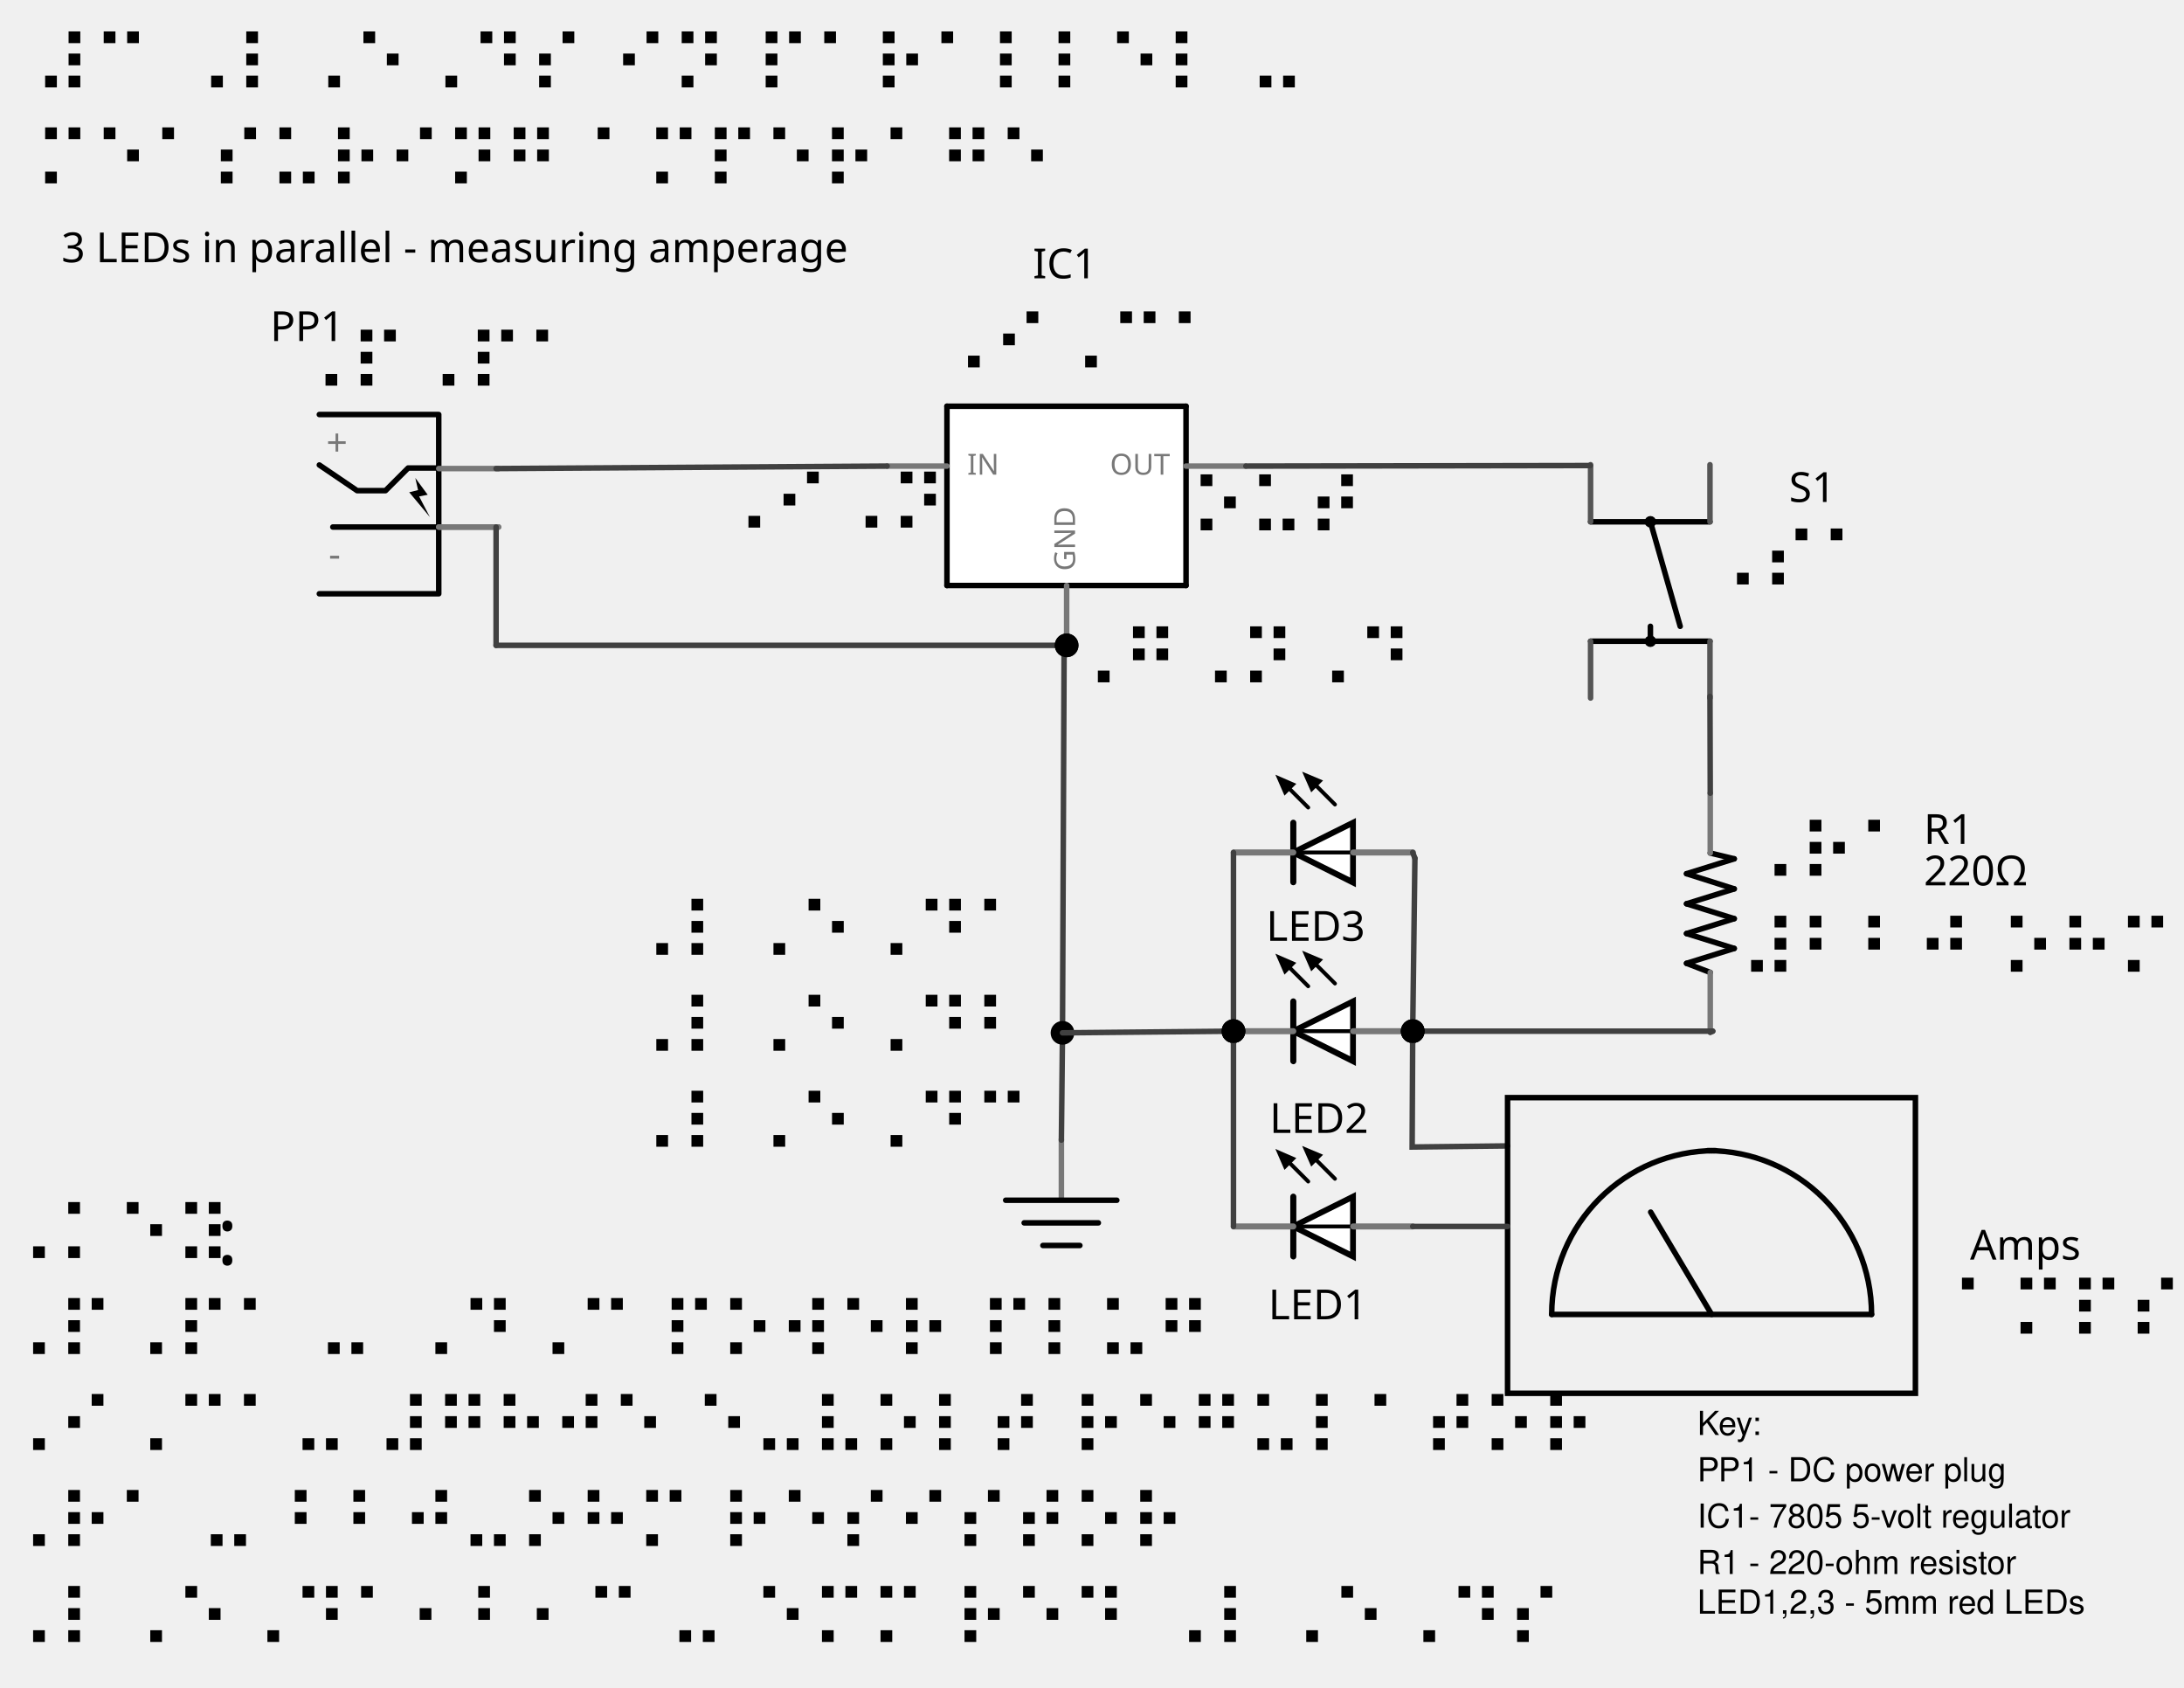
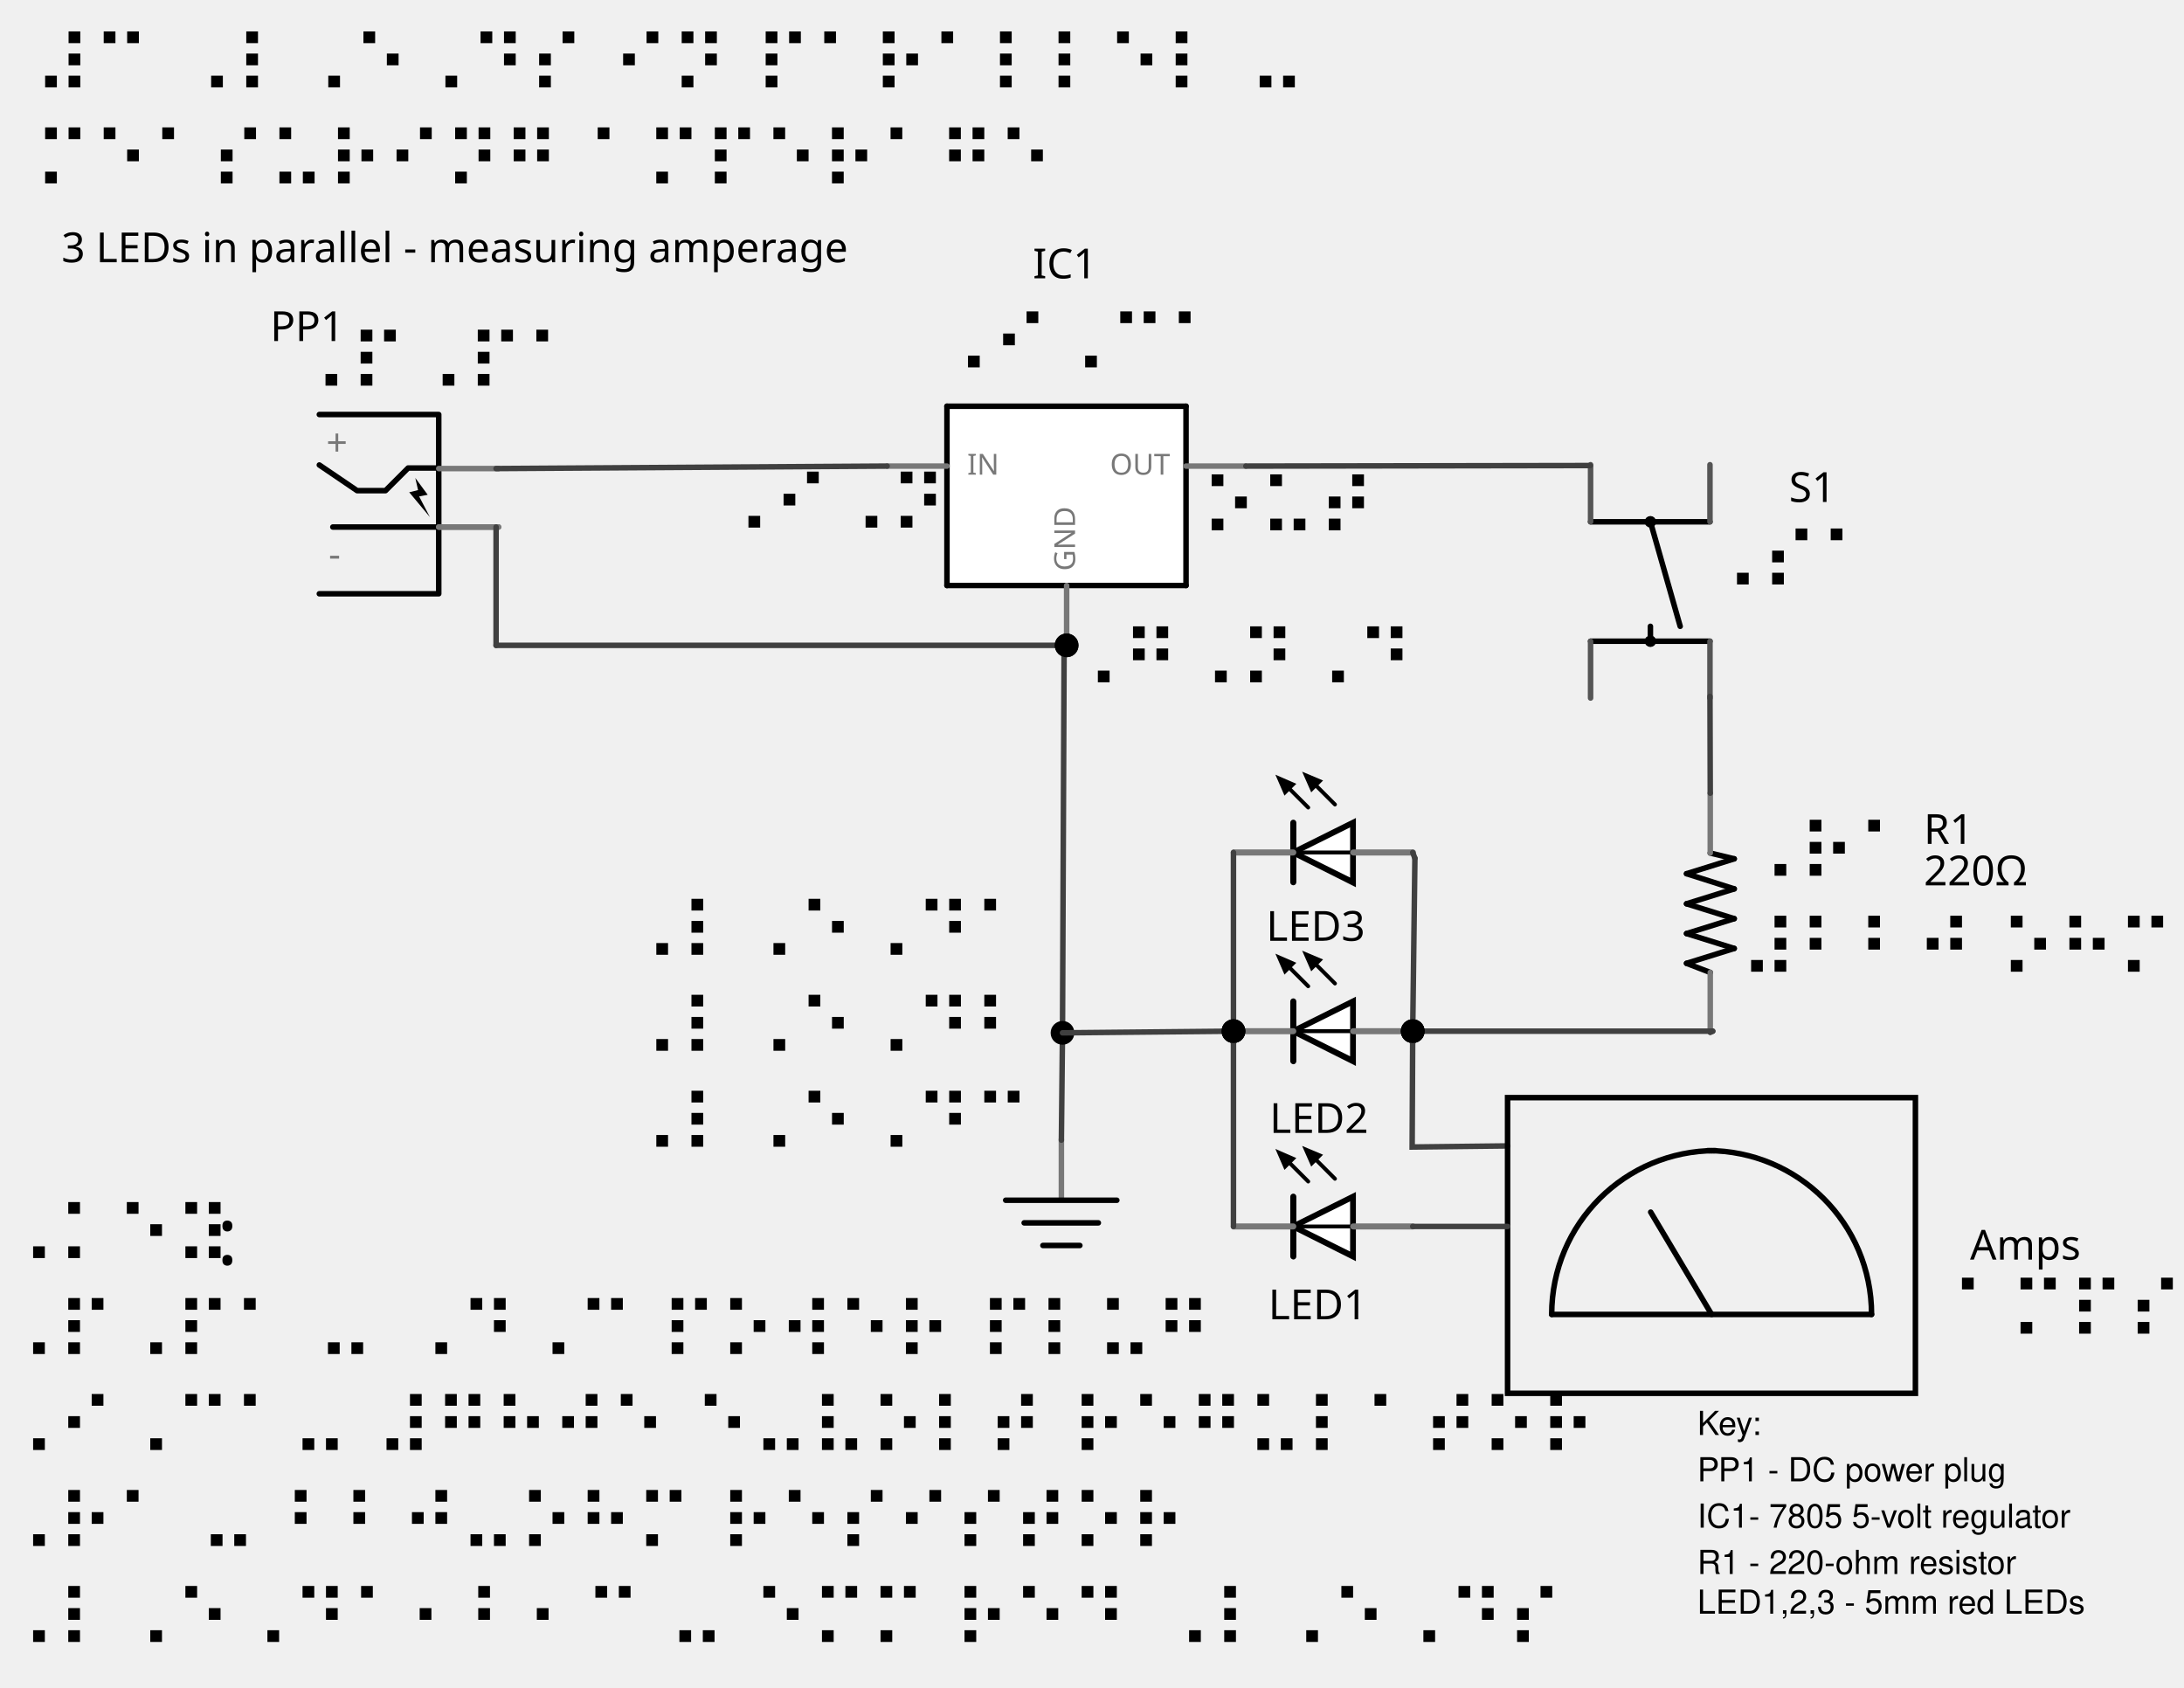
<svg xmlns="http://www.w3.org/2000/svg" version="1.1" x="0px" y="0px" viewBox="0 0 792 612" style="enable-background:new 0 0 792 612;" xml:space="preserve">
  <style type="text/css">
	.st0{fill:none;stroke:#000000;stroke-width:2;stroke-linecap:round;stroke-linejoin:round;}
	.st1{fill:none;stroke:#787878;stroke-width:2;stroke-linecap:round;stroke-linejoin:round;}
	.st2{fill:#787878;}
	.st3{font-family:'ArialMT';}
	.st4{font-size:13.542px;}
	.st5{fill:#FFFFFF;}
	.st6{fill:none;stroke:#000000;stroke-width:2;stroke-linecap:round;}
	.st7{fill:none;stroke:#787878;stroke-width:2;stroke-linecap:round;}
	.st8{fill:none;stroke:#000000;stroke-width:2;}
	.st9{fill:none;stroke:#555555;stroke-width:2;stroke-linecap:round;}
	.st10{fill:none;}
	.st11{fill:none;stroke:#404040;stroke-width:2;stroke-linecap:round;}
	.st12{font-size:10.533px;}
	.st13{font-size:15.047px;}
	.st14{font-family:'Helvetica';}
	.st15{font-size:12px;}
	.st16{enable-background:new    ;}
	.st17{font-family:'AppleBraille';}
	.st18{font-size:29px;}
	.st19{font-family:'MyriadPro-Regular';}
</style>
  <g id="Layer_1">
    <polyline class="st0" points="159.1,169.7 148,169.7 139.8,177.9 129.5,177.9 115.8,168.6  " />
    <polyline class="st0" points="159.1,191.1 145.3,191.1 120.7,191.1  " />
    <polyline id="box_1_" class="st0" points="115.8,215.3 159.1,215.3 159.1,150.3 115.8,150.3  " />
    <polygon points="150.6,173.3 155.1,179.4 152,180 155.9,187.5 148.4,178.5 151.6,177.7  " />
    <line id="connector2pin" class="st1" x1="159.1" y1="191.1" x2="180.8" y2="191.1" />
    <line id="connector0pin" class="st1" x1="159.1" y1="169.9" x2="180.8" y2="169.9" />
    <line id="connector1pin" class="st1" x1="159.1" y1="191.1" x2="180.8" y2="191.1" />
    <text transform="matrix(-1 0 0 1 123.5173 205.6664)" class="st2 st3 st4">-</text>
    <text transform="matrix(-1 0 0 1 126.029 165.2523)" class="st2 st3 st4">+</text>
    <rect x="343.4" y="147.3" class="st5" width="86.7" height="65" />
    <line class="st6" x1="343.4" y1="212.3" x2="430.1" y2="212.3" />
    <line class="st6" x1="430.1" y1="212.3" x2="430.1" y2="147.3" />
    <line class="st6" x1="430.1" y1="147.3" x2="343.4" y2="147.3" />
    <line class="st6" x1="343.4" y1="147.3" x2="343.4" y2="212.3" />
    <line id="connector1pin_1_" class="st7" x1="321.7" y1="169" x2="343.4" y2="169" />
    <line id="connector0pin_1_" class="st7" x1="386.8" y1="234" x2="386.8" y2="212.3" />
    <line id="connector2pin_1_" class="st7" x1="451.8" y1="169" x2="430.1" y2="169" />
    <line class="st6" x1="598.5" y1="227.1" x2="598.5" y2="232.5" />
    <line class="st6" x1="598.5" y1="189.2" x2="609.3" y2="227.1" />
    <circle class="st8" cx="598.5" cy="189.2" r="1.1" />
    <circle class="st8" cx="598.5" cy="232.5" r="1.1" />
    <line class="st6" x1="620.1" y1="232.5" x2="576.8" y2="232.5" />
    <line class="st6" x1="620.1" y1="189.2" x2="576.8" y2="189.2" />
    <line id="connector3pin" class="st9" x1="576.8" y1="168.5" x2="576.8" y2="189.2" />
    <line id="connector2pin_2_" class="st9" x1="620.1" y1="168.5" x2="620.1" y2="189.2" />
    <line id="connector1pin_2_" class="st9" x1="576.8" y1="253.1" x2="576.8" y2="232.5" />
    <line id="connector0pin_2_" class="st9" x1="620.1" y1="253.1" x2="620.1" y2="232.5" />
    <line class="st6" x1="620.2" y1="352.6" x2="611.6" y2="349.3" />
    <line class="st6" x1="611.6" y1="349.3" x2="628.9" y2="343.9" />
    <line class="st6" x1="628.9" y1="343.9" x2="611.6" y2="338.5" />
    <line class="st6" x1="611.6" y1="338.5" x2="628.9" y2="333.1" />
    <line class="st6" x1="628.9" y1="333.1" x2="611.6" y2="327.7" />
    <line class="st6" x1="611.6" y1="327.7" x2="628.9" y2="322.3" />
    <line class="st6" x1="628.9" y1="322.3" x2="611.6" y2="316.8" />
    <line class="st6" x1="611.6" y1="316.8" x2="628.9" y2="311.4" />
    <line class="st6" x1="628.9" y1="311.4" x2="620.2" y2="309.3" />
    <line id="connector1pin_3_" class="st7" x1="620.2" y1="287.6" x2="620.2" y2="309.3" />
    <line id="connector0pin_3_" class="st7" x1="620.2" y1="374.3" x2="620.2" y2="352.6" />
    <path d="M467.9,455.6v-10.8c0-0.6,0.5-1.1,1.1-1.1c0.6,0,1.1,0.5,1.1,1.1v10.8c0,0.6-0.5,1.1-1.1,1.1   C468.4,456.6,467.9,456.2,467.9,455.6z" />
    <path d="M467.9,444.7v-10.8c0-0.6,0.5-1.1,1.1-1.1c0.6,0,1.1,0.5,1.1,1.1v10.8c0,0.6-0.5,1.1-1.1,1.1   C468.4,445.8,467.9,445.3,467.9,444.7z" />
    <polygon class="st5" points="469,444.7 490.6,433.9 490.6,444.7 490.6,455.6  " />
    <path d="M466.6,444.7l25.1-12.5v25.1L466.6,444.7z M489.6,435.6l-18.3,9.1l18.3,9.1V435.6z" />
    <path d="M468.3,444.7c0-0.4,0.3-0.7,0.7-0.7h21.7c0.4,0,0.7,0.3,0.7,0.7c0,0.4-0.3,0.7-0.7,0.7H469   C468.6,445.4,468.3,445.1,468.3,444.7z" />
    <path d="M476.4,420.4c0-0.2,0.1-0.3,0.2-0.5c0.3-0.3,0.7-0.3,1,0l7,7c0.3,0.3,0.3,0.7,0,1c-0.3,0.3-0.7,0.3-1,0l-7-7   C476.5,420.7,476.4,420.5,476.4,420.4z" />
    <path d="M466.7,421.4c0-0.2,0.1-0.3,0.2-0.5c0.3-0.3,0.7-0.3,1,0l7,7c0.3,0.3,0.3,0.7,0,1c-0.3,0.3-0.7,0.3-1,0l-7-7   C466.7,421.8,466.7,421.6,466.7,421.4z" />
    <path class="st2" d="M446.3,444.7c0-0.6,0.5-1.1,1.1-1.1H469c0.6,0,1.1,0.5,1.1,1.1c0,0.6-0.5,1.1-1.1,1.1h-21.7   C446.7,445.8,446.3,445.3,446.3,444.7z" />
    <rect x="447.3" y="444.7" class="st10" width="0" height="0" />
    <path class="st2" d="M489.6,444.7c0-0.6,0.5-1.1,1.1-1.1h21.7c0.6,0,1.1,0.5,1.1,1.1c0,0.6-0.5,1.1-1.1,1.1h-21.7   C490.1,445.8,489.6,445.3,489.6,444.7z" />
    <polygon class="st10" points="512.3,444.7 512.3,444.7 512.3,444.7  " />
    <path d="M472.2,415.5l7.6,3.2l-4.3,4.3L472.2,415.5z" />
    <path d="M462.5,416.6l7.6,3.3l-4.3,4.3L462.5,416.6z" />
    <path d="M467.9,384.8v-10.8c0-0.6,0.5-1.1,1.1-1.1c0.6,0,1.1,0.5,1.1,1.1v10.8c0,0.6-0.5,1.1-1.1,1.1   C468.4,385.8,467.9,385.4,467.9,384.8z" />
    <path d="M467.9,373.9v-10.8c0-0.6,0.5-1.1,1.1-1.1c0.6,0,1.1,0.5,1.1,1.1v10.8c0,0.6-0.5,1.1-1.1,1.1   C468.4,375,467.9,374.5,467.9,373.9z" />
    <polygon class="st5" points="469,373.9 490.6,363.1 490.6,373.9 490.6,384.8  " />
    <path d="M466.6,373.9l25.1-12.5v25.1L466.6,373.9z M489.6,364.8l-18.3,9.1l18.3,9.1V364.8z" />
    <path d="M468.3,373.9c0-0.4,0.3-0.7,0.7-0.7h21.7c0.4,0,0.7,0.3,0.7,0.7c0,0.4-0.3,0.7-0.7,0.7H469   C468.6,374.6,468.3,374.3,468.3,373.9z" />
    <path d="M476.4,349.6c0-0.2,0.1-0.3,0.2-0.5c0.3-0.3,0.7-0.3,1,0l7,7c0.3,0.3,0.3,0.7,0,1c-0.3,0.3-0.7,0.3-1,0l-7-7   C476.5,349.9,476.4,349.7,476.4,349.6z" />
    <path d="M466.7,350.6c0-0.2,0.1-0.3,0.2-0.5c0.3-0.3,0.7-0.3,1,0l7,7c0.3,0.3,0.3,0.7,0,1c-0.3,0.3-0.7,0.3-1,0l-7-7   C466.7,351,466.7,350.8,466.7,350.6z" />
    <path class="st2" d="M446.3,373.9c0-0.6,0.5-1.1,1.1-1.1H469c0.6,0,1.1,0.5,1.1,1.1s-0.5,1.1-1.1,1.1h-21.7   C446.7,375,446.3,374.5,446.3,373.9z" />
    <rect x="447.3" y="373.9" class="st10" width="0" height="0" />
    <path class="st2" d="M489.6,373.9c0-0.6,0.5-1.1,1.1-1.1h21.7c0.6,0,1.1,0.5,1.1,1.1s-0.5,1.1-1.1,1.1h-21.7   C490.1,375,489.6,374.5,489.6,373.9z" />
    <polygon class="st10" points="512.3,373.9 512.3,373.9 512.3,373.9  " />
    <path d="M472.2,344.7l7.6,3.2l-4.3,4.3L472.2,344.7z" />
    <path d="M462.5,345.8l7.6,3.3l-4.3,4.3L462.5,345.8z" />
    <path id="connector0pin_6_" class="st7" d="M384.9,434.8v-21.7" />
    <path id="path4098" class="st6" d="M364.7,435.2h40.3" />
    <path id="path4100" class="st6" d="M371.4,443.4h26.9" />
    <path id="path4102" class="st6" d="M391.6,451.6h-13.4" />
    <path d="M467.9,319.9v-10.8c0-0.6,0.5-1.1,1.1-1.1c0.6,0,1.1,0.5,1.1,1.1v10.8c0,0.6-0.5,1.1-1.1,1.1   C468.4,321,467.9,320.5,467.9,319.9z" />
    <path d="M467.9,309.1v-10.8c0-0.6,0.5-1.1,1.1-1.1c0.6,0,1.1,0.5,1.1,1.1v10.8c0,0.6-0.5,1.1-1.1,1.1   C468.4,310.1,467.9,309.7,467.9,309.1z" />
    <polygon class="st5" points="469,309.1 490.6,298.3 490.6,309.1 490.6,319.9  " />
    <path d="M466.6,309.1l25.1-12.5v25.1L466.6,309.1z M489.6,300l-18.3,9.1l18.3,9.1V300z" />
    <path d="M468.3,309.1c0-0.4,0.3-0.7,0.7-0.7h21.7c0.4,0,0.7,0.3,0.7,0.7c0,0.4-0.3,0.7-0.7,0.7H469   C468.6,309.8,468.3,309.5,468.3,309.1z" />
    <path d="M476.4,284.7c0-0.2,0.1-0.3,0.2-0.5c0.3-0.3,0.7-0.3,1,0l7,7c0.3,0.3,0.3,0.7,0,1c-0.3,0.3-0.7,0.3-1,0l-7-7   C476.5,285.1,476.4,284.9,476.4,284.7z" />
    <path d="M466.7,285.8c0-0.2,0.1-0.3,0.2-0.5c0.3-0.3,0.7-0.3,1,0l7,7c0.3,0.3,0.3,0.7,0,1c-0.3,0.3-0.7,0.3-1,0l-7-7   C466.7,286.2,466.7,286,466.7,285.8z" />
    <path class="st2" d="M446.3,309.1c0-0.6,0.5-1.1,1.1-1.1H469c0.6,0,1.1,0.5,1.1,1.1s-0.5,1.1-1.1,1.1h-21.7   C446.7,310.1,446.3,309.7,446.3,309.1z" />
    <rect x="447.3" y="309.1" class="st10" width="0" height="0" />
    <path class="st2" d="M489.6,309.1c0-0.6,0.5-1.1,1.1-1.1h21.7c0.6,0,1.1,0.5,1.1,1.1s-0.5,1.1-1.1,1.1h-21.7   C490.1,310.1,489.6,309.7,489.6,309.1z" />
    <polygon class="st10" points="512.3,309.1 512.3,309.1 512.3,309.1  " />
    <path d="M472.2,279.8l7.6,3.2l-4.3,4.3L472.2,279.8z" />
    <path d="M462.5,280.9l7.6,3.3l-4.3,4.3L462.5,280.9z" />
    <line class="st11" x1="321.7" y1="169" x2="179.9" y2="169.9" />
    <line class="st11" x1="451.8" y1="169" x2="576.7" y2="168.8" />
    <line class="st11" x1="620.1" y1="252.5" x2="620.2" y2="287.6" />
    <line class="st11" x1="179.9" y1="234" x2="386.8" y2="234" />
    <circle cx="386.8" cy="234" r="4.3" />
    <line class="st11" x1="179.9" y1="191.1" x2="179.9" y2="234" />
    <line class="st11" x1="384.9" y1="413.4" x2="385.3" y2="374.5" />
    <line class="st11" x1="385.9" y1="231.8" x2="385.3" y2="374.5" />
    <path d="M385.3,370.2c2.4,0,4.3,1.9,4.3,4.3c0,2.4-1.9,4.3-4.3,4.3c-2.4,0-4.3-1.9-4.3-4.3C381,372.2,382.9,370.2,385.3,370.2z" />
    <line class="st11" x1="386.8" y1="234" x2="385.9" y2="231.8" />
    <circle cx="386.8" cy="234" r="4.3" />
    <line class="st11" x1="621.1" y1="373.9" x2="512.3" y2="373.9" />
    <path d="M512.3,369.6c2.4,0,4.3,1.9,4.3,4.3c0,2.4-1.9,4.3-4.3,4.3c-2.4,0-4.3-1.9-4.3-4.3C508,371.6,509.9,369.6,512.3,369.6z" />
    <line class="st11" x1="620.2" y1="374.3" x2="621.1" y2="373.9" />
    <line class="st11" x1="513.1" y1="311.2" x2="512.3" y2="373.9" />
    <path d="M512.3,369.6c2.4,0,4.3,1.9,4.3,4.3c0,2.4-1.9,4.3-4.3,4.3c-2.4,0-4.3-1.9-4.3-4.3C508,371.6,509.9,369.6,512.3,369.6z" />
    <line class="st11" x1="512.3" y1="309.1" x2="513.1" y2="311.2" />
    <polyline class="st11" points="546.7,415.5 512.1,415.9 512.3,373.9  " />
    <path d="M512.3,369.6c2.4,0,4.3,1.9,4.3,4.3c0,2.4-1.9,4.3-4.3,4.3c-2.4,0-4.3-1.9-4.3-4.3C508,371.6,509.9,369.6,512.3,369.6z" />
    <line class="st11" x1="447.3" y1="373.9" x2="447.3" y2="309.1" />
    <circle cx="447.3" cy="373.9" r="4.3" />
    <line class="st11" x1="385.3" y1="374.5" x2="447.3" y2="373.9" />
    <circle cx="447.3" cy="373.9" r="4.3" />
    <line class="st11" x1="447.3" y1="373.9" x2="447.3" y2="444.7" />
    <circle cx="447.3" cy="373.9" r="4.3" />
    <rect x="546.7" y="398" class="st6" width="147.9" height="107.2" />
    <line class="st6" x1="562.7" y1="476.6" x2="678.7" y2="476.6" />
    <path class="st6" d="M562.7,476.6c0-32.9,26.6-59.4,59.4-59.4" />
    <path class="st6" d="M678.7,476.6c0-32.9-26.6-59.4-59.4-59.4" />
    <line class="st6" x1="620.7" y1="476.6" x2="598.6" y2="439.5" />
    <line class="st11" x1="512.3" y1="444.7" x2="546.7" y2="444.7" />
  </g>
  <g id="plaintext">
    <text transform="matrix(1 0 0 1 350.7335 172.1039)" class="st2 st3 st12">IN</text>
    <g transform="rotate(270)">
      <g>
        <text transform="matrix(1 0 0 1 -207.016 389.8546)" class="st2 st3 st12">GND</text>
      </g>
    </g>
    <text transform="matrix(1 0 0 1 402.5323 172.1039)" class="st2 st3 st12">OUT</text>
    <text transform="matrix(1 0 0 1 714.4093 456.7259)" class="st3 st13">Amps</text>
    <g transform="translate(0.4,0)">
      <g id="schematicLabel">
        <text transform="matrix(1 0 0 1 97.6003 123.6503)" class="st3 st13">PP1</text>
      </g>
    </g>
    <g transform="translate(0.4,0)">
      <g id="schematicLabel_2_">
        <text transform="matrix(1 0 0 1 21.886 95.0789)" class="st3 st13">3 LEDs in parallel - measuring amperage</text>
      </g>
    </g>
    <g transform="translate(92.2888,5.7376)">
      <g id="schematicLabel_1_">
        <text transform="matrix(1 0 0 1 282.2435 95.1803)" class="st3 st13">IC1</text>
      </g>
    </g>
    <text transform="matrix(1 0 0 1 697.6469 305.9863)" class="st3 st13">R1</text>
    <text transform="matrix(1 0 0 1 697.6469 321.0331)" class="st3 st13">220Ω</text>
    <text transform="matrix(1 0 0 1 459.9593 478.3769)" class="st3 st13">LED1</text>
    <text transform="matrix(1 0 0 1 460.4056 410.7929)" class="st3 st13">LED2</text>
    <g transform="translate(183.412,19.3896)">
      <g id="schematicLabel_5_">
        <text transform="matrix(1 0 0 1 465.3491 162.6124)" class="st3 st13">S1</text>
      </g>
    </g>
    <text transform="matrix(1 0 0 1 459.1888 341.121)" class="st3 st13">LED3</text>
    <text transform="matrix(1 0 0 1 615.5145 520.3179)" class="st14 st15">Key:</text>
    <text transform="matrix(1 0 0 1 615.5145 537.1179)" class="st14 st15">PP1 - DC power plug</text>
    <text transform="matrix(1 0 0 1 615.5145 553.9179)" class="st14 st15">IC1- 7805 5-volt regulator</text>
    <text transform="matrix(1 0 0 1 615.5145 570.7179)" class="st16">
      <tspan x="0" y="0" class="st14 st15">R1 - 220-ohm resistor</tspan>
      <tspan x="0" y="14.4" class="st14 st15">LED1,2,3 - 5mm red LEDs</tspan>
    </text>
  </g>
  <g id="braille">
    <text transform="matrix(1 0 0 1 12.1189 34.0478)" class="st16">
      <tspan x="0" y="0" class="st17 st18">⠼⠉ ⠠⠇⠠⠑⠠⠙⠎ ⠊⠝ ⠏⠁⠗⠁⠇⠇⠑⠇ ⠤ </tspan>
      <tspan x="0" y="34.8" class="st17 st18">⠍⠑⠁⠎⠥⠗⠊⠝⠛ ⠁⠍⠏⠑⠗⠁⠛⠑</tspan>
    </text>
    <text transform="matrix(1 0 0 1 105.2938 142.1949)" class="st17 st18">⠠⠏⠠⠏⠁</text>
    <text transform="matrix(1 0 0 1 338.2835 135.5634)" class="st17 st18">⠠⠊⠠⠉⠁</text>
    <text transform="matrix(1 0 0 1 258.6646 193.6586)" class="st17 st18">⠠⠊⠠⠝</text>
-     <text transform="matrix(1 0 0 1 431.1408 194.6587)" class="st17 st18">⠕⠥⠞</text>
+     <text transform="matrix(1 0 0 1 435.1408 194.6587)" class="st17 st18">⠕⠥⠞</text>
    <text transform="matrix(1 0 0 1 385.3779 249.7666)" class="st17 st18">⠠⠛⠠⠝⠠⠙</text>
    <text transform="matrix(1 0 0 1 617.1509 214.284)" class="st17 st18">⠠⠎⠁</text>
    <text transform="matrix(1 0 0 1 630.77 319.893)" class="st17 st18">⠠⠗⠁</text>
    <text transform="matrix(1 0 0 1 630.77 354.693)" class="st17 st18">⠼⠃⠃⠚ ⠕⠓⠍</text>
    <text transform="matrix(1 0 0 1 225.2568 348.5584)" class="st16">
      <tspan x="0" y="0" class="st17 st18">⠠⠇⠠⠑⠠⠙⠁</tspan>
      <tspan x="0" y="34.8" class="st17 st18">⠠⠇⠠⠑⠠⠙⠃</tspan>
      <tspan x="0" y="69.6" class="st17 st18">⠠⠇⠠⠑⠠⠙⠉</tspan>
    </text>
    <text transform="matrix(1 0 0 1 -0.739 458.5175)" class="st16">
      <tspan x="0" y="0" class="st17 st18">⠠⠅⠑⠽</tspan>
      <tspan x="79.3" y="0" class="st19 st18">:</tspan>
      <tspan x="0" y="34.8" class="st17 st18">⠠⠏⠠⠏⠁ ⠤ ⠠⠙⠠⠉ ⠏⠕⠺⠑⠗ ⠏⠇⠥⠛</tspan>
      <tspan x="0" y="69.6" class="st17 st18">⠠⠊⠠⠉⠁⠤ ⠼⠛⠓⠚⠑ ⠑⠤⠧⠕⠇⠞ ⠗⠑⠛⠥⠇⠁⠞⠕⠗</tspan>
      <tspan x="0" y="104.4" class="st17 st18">⠠⠗⠁ ⠤ ⠃⠃⠚⠤⠕⠓⠍ ⠗⠑⠎⠊⠎⠞⠕⠗</tspan>
      <tspan x="0" y="139.2" class="st17 st18">⠠⠇⠠⠑⠠⠙⠁⠂⠃⠂⠉ ⠤ ⠑⠍⠍ ⠗⠑⠙ ⠠⠇⠠⠑⠠⠙⠎</tspan>
    </text>
    <text transform="matrix(1 0 0 1 707.2339 485.9326)" class="st17 st18">⠁⠍⠏⠎</text>
  </g>
</svg>
